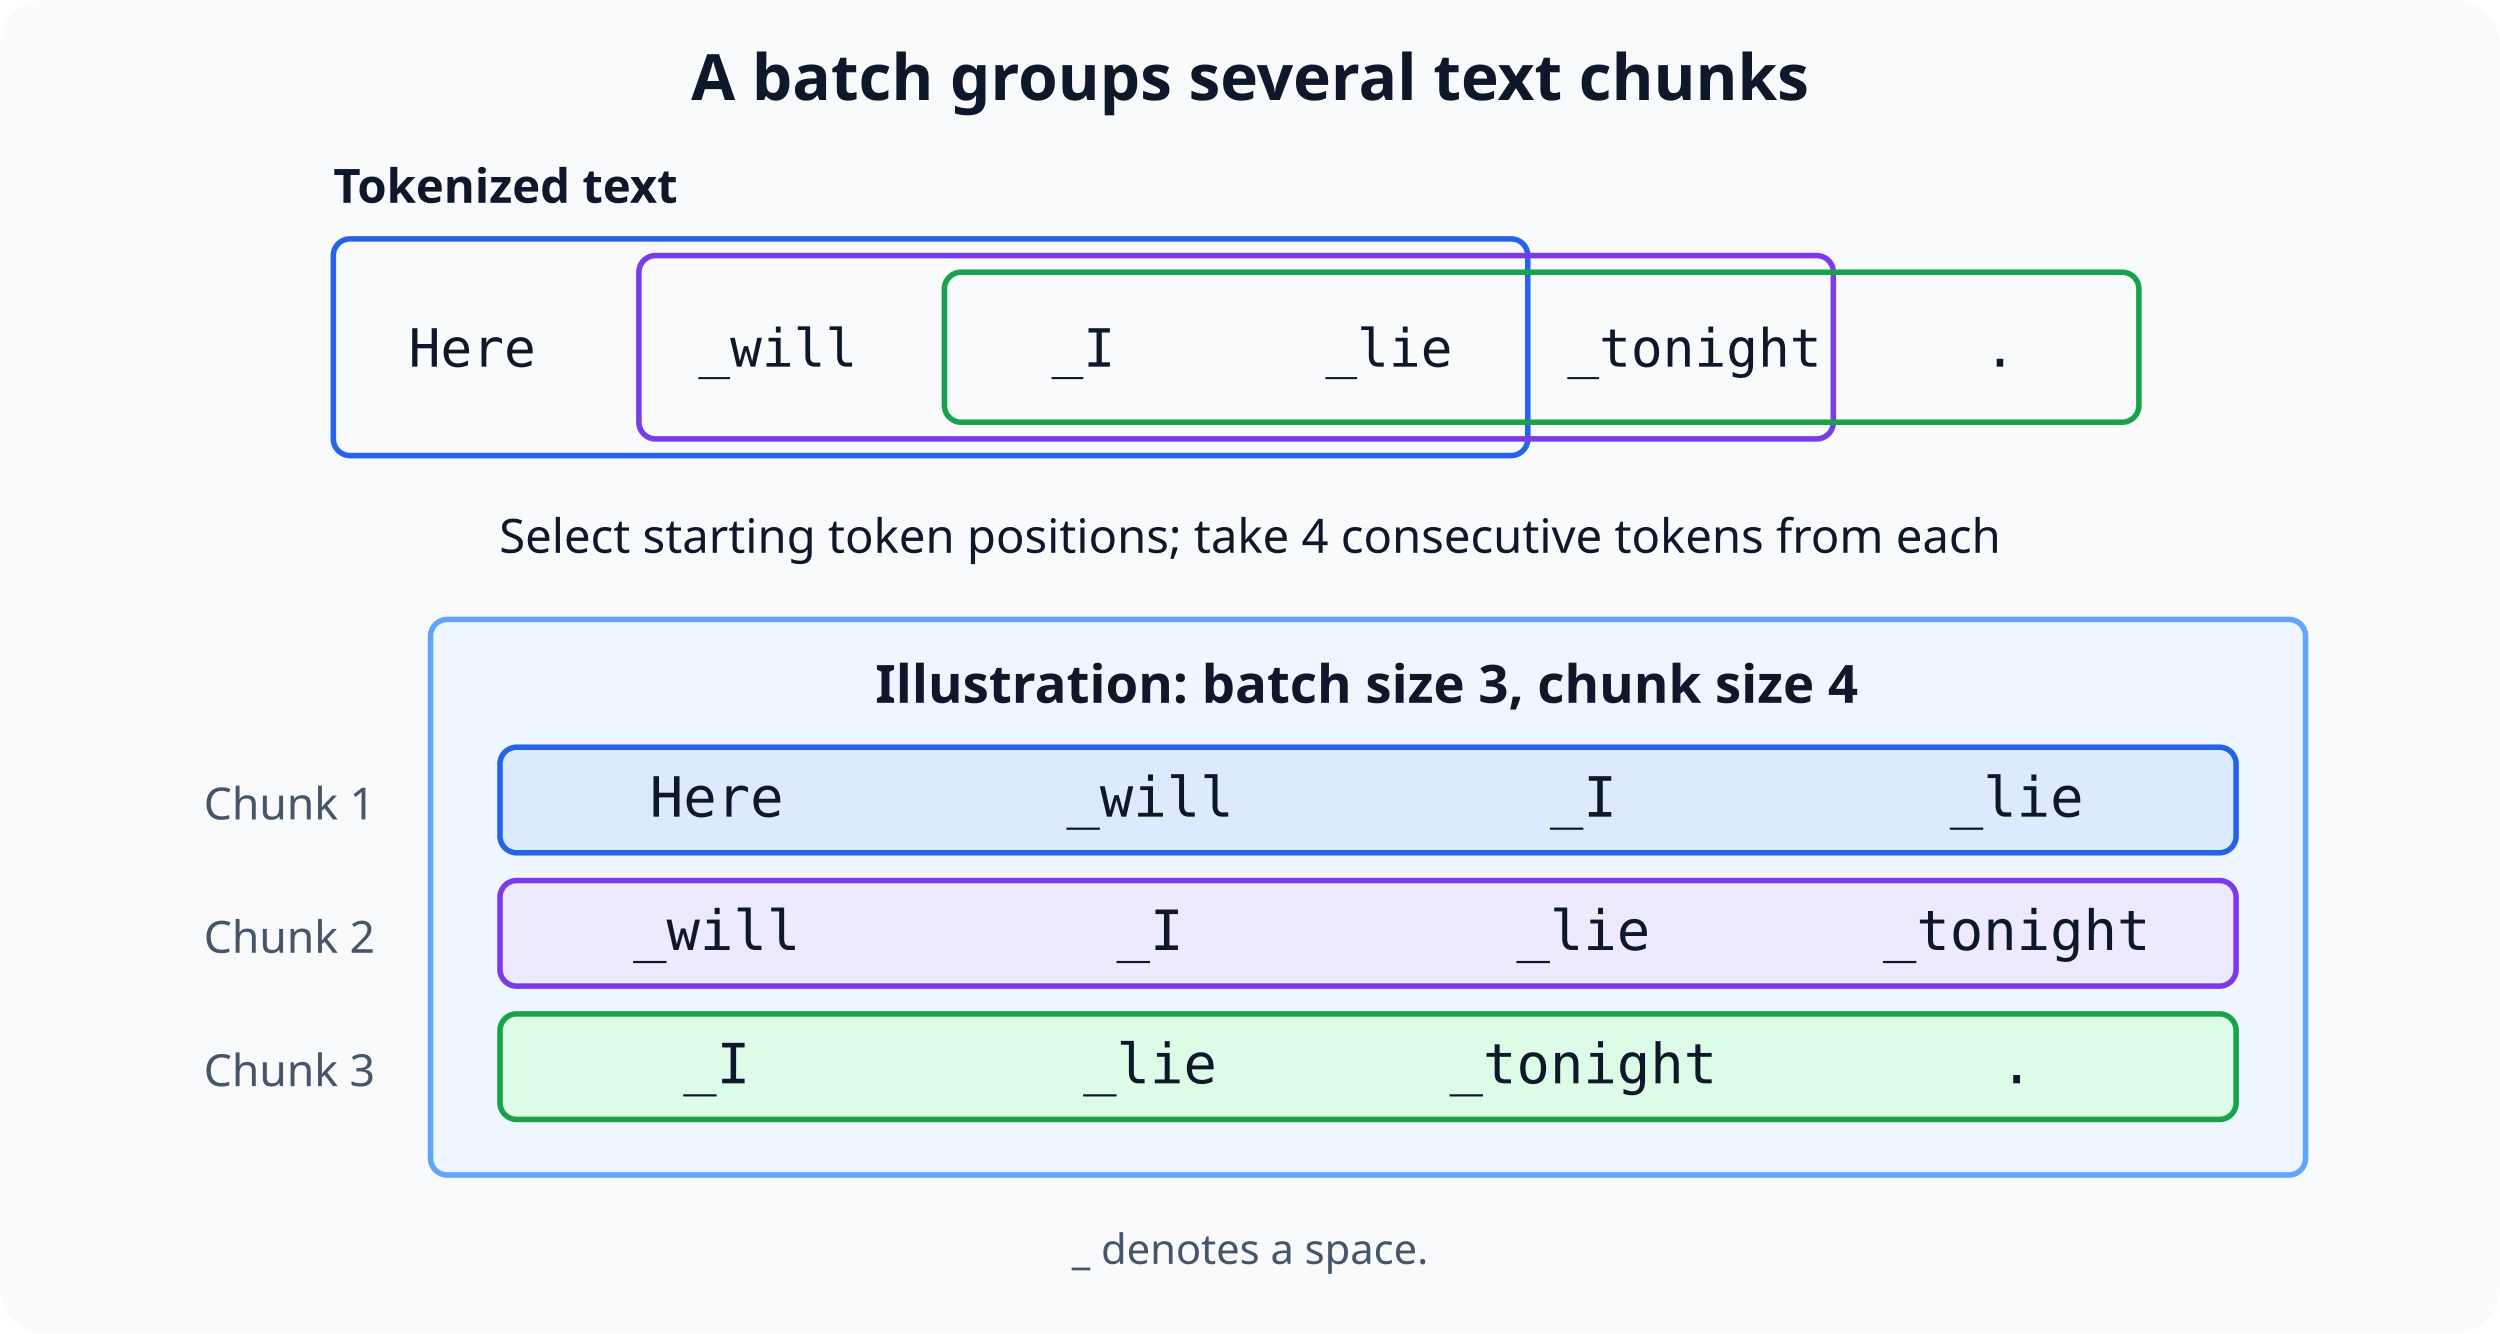
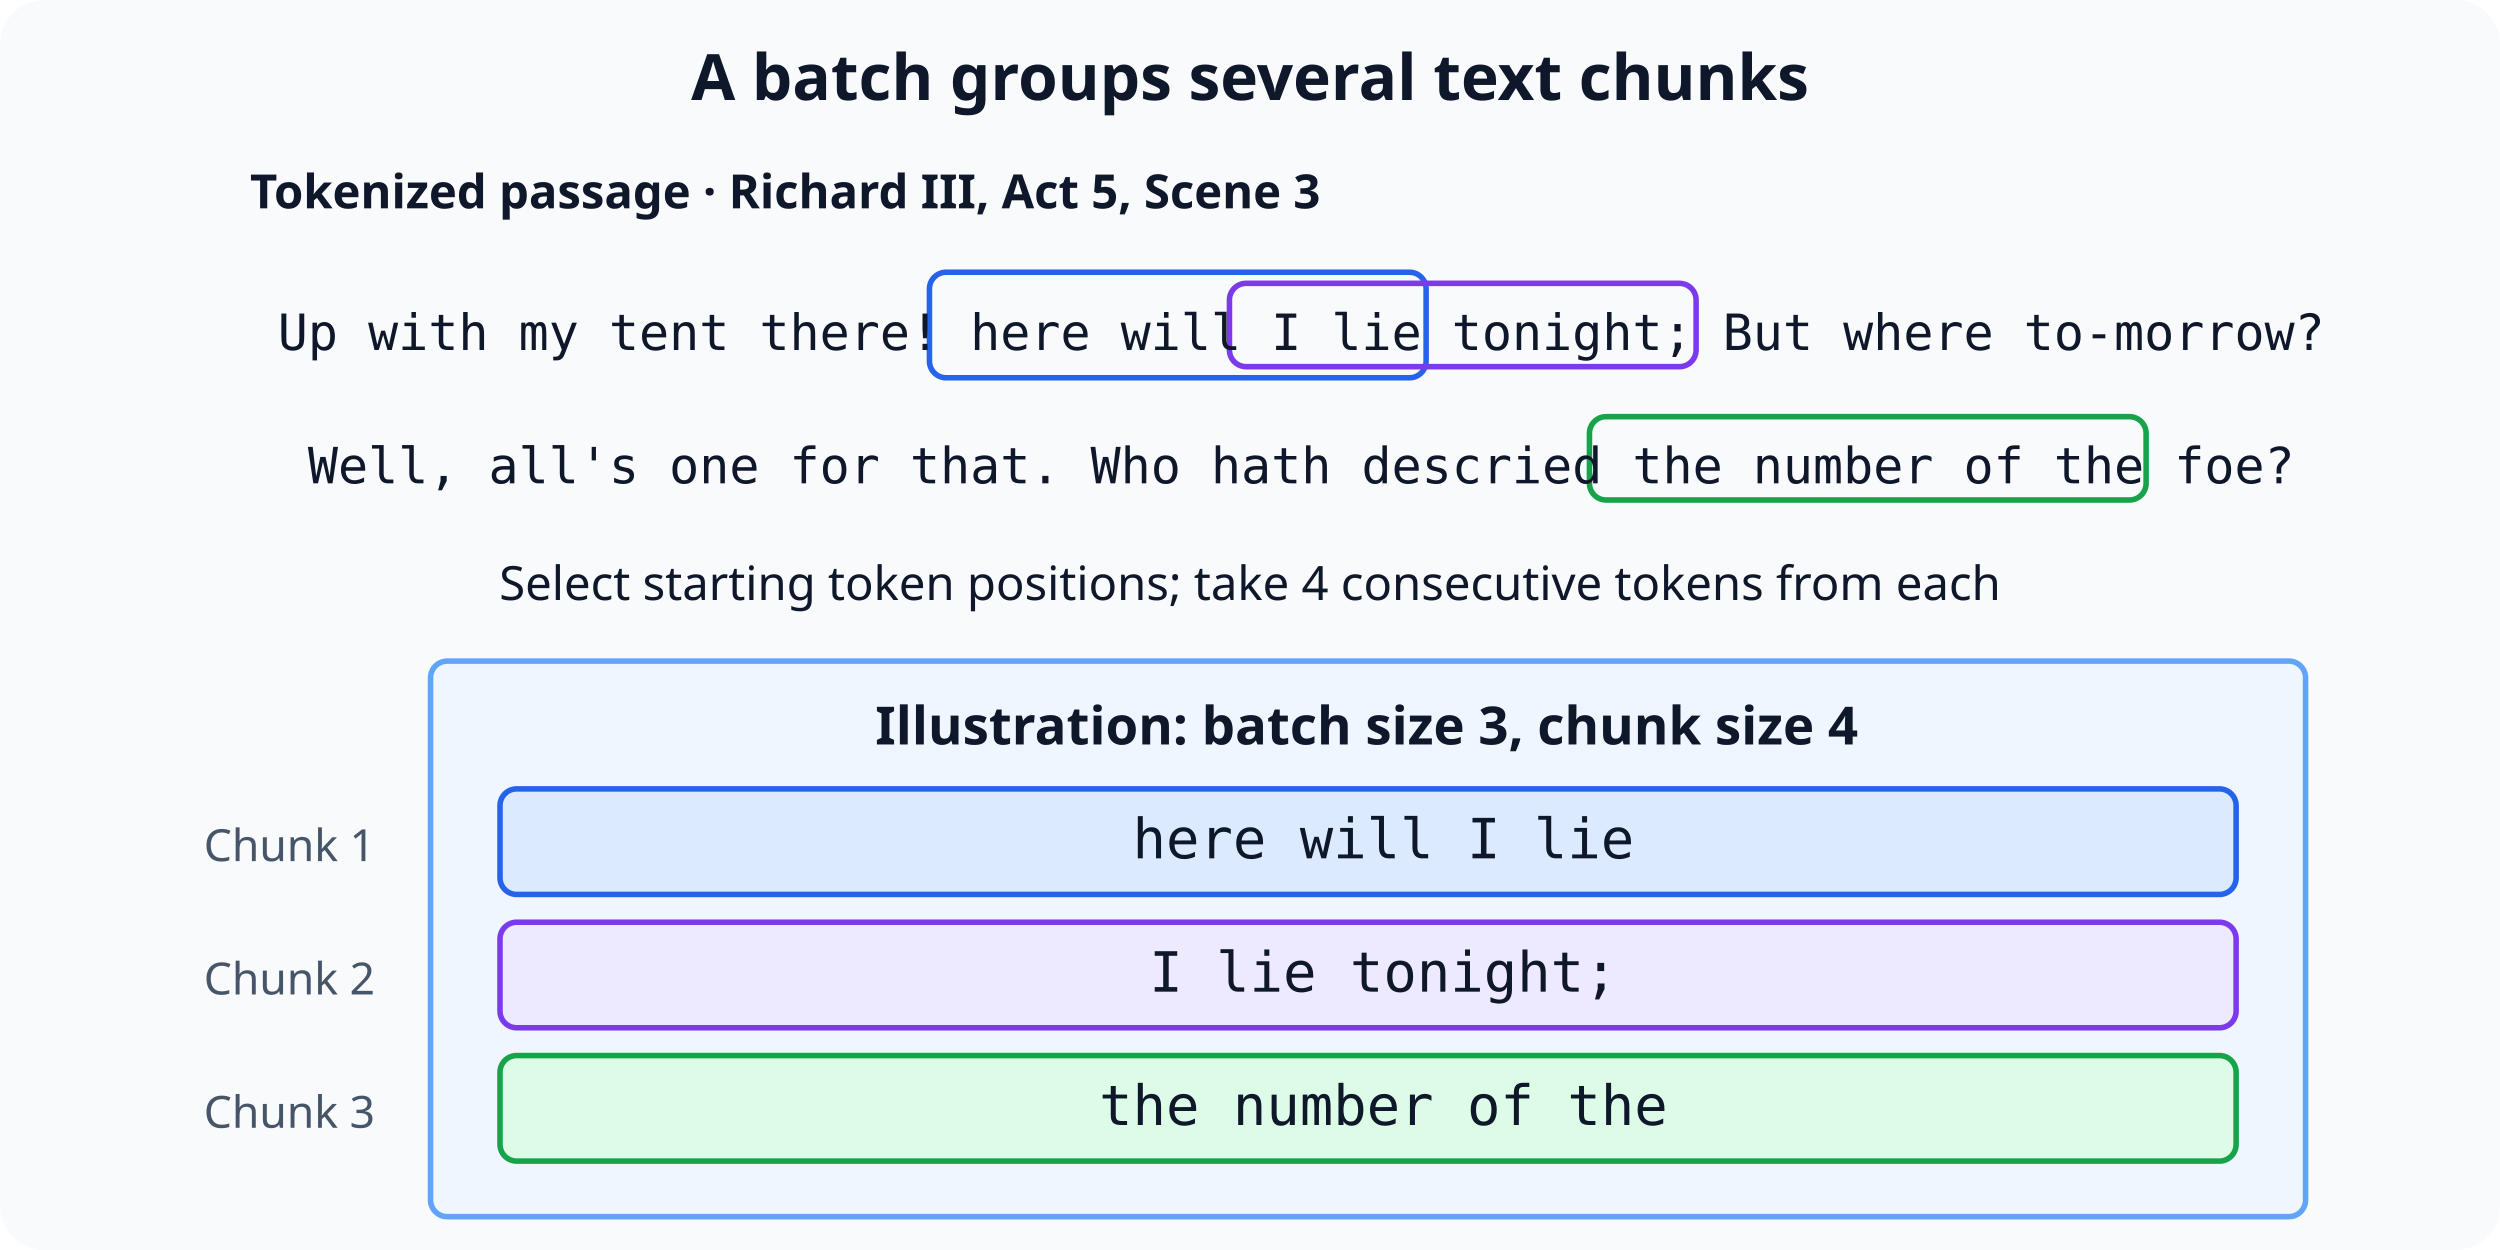
- <svg xmlns="http://www.w3.org/2000/svg" width="900" height="480" viewBox="0 0 900 480" role="img" aria-labelledby="title desc">
+ <svg xmlns="http://www.w3.org/2000/svg" width="900" height="450" viewBox="0 0 900 450" role="img" aria-labelledby="title desc">
  <defs>
    <marker id="arrow" viewBox="0 0 10 10" refX="9" refY="5" markerWidth="7" markerHeight="7" orient="auto">
      <path d="M0 0 L10 5 L0 10 z" fill="#64748b" />
    </marker>
  </defs>
-   <rect width="900" height="480" rx="16" fill="#f8fafc" />
+   <rect width="900" height="450" rx="16" fill="#f8fafc" />
  <g font-family="system-ui, sans-serif" fill="#0f172a">
    <text x="450" y="36" font-size="23" text-anchor="middle" font-weight="700">A batch groups several text chunks</text>
-     <text x="120" y="73" font-size="17" text-anchor="start" font-weight="600">Tokenized text</text>
-     <rect x="120" y="86" width="430" height="78" rx="6" fill="none" stroke="#2563eb" stroke-width="2" />
-     <rect x="230" y="92" width="430" height="66" rx="6" fill="none" stroke="#7c3aed" stroke-width="2" />
-     <rect x="340" y="98" width="430" height="54" rx="6" fill="none" stroke="#16a34a" stroke-width="2" />
-     <text x="170" y="132" font-size="19" text-anchor="middle" font-family="monospace">Here</text>
-     <text x="280" y="132" font-size="19" text-anchor="middle" font-family="monospace">_will</text>
-     <text x="390" y="132" font-size="19" text-anchor="middle" font-family="monospace">_I</text>
-     <text x="500" y="132" font-size="19" text-anchor="middle" font-family="monospace">_lie</text>
-     <text x="610" y="132" font-size="19" text-anchor="middle" font-family="monospace">_tonight</text>
-     <text x="720" y="132" font-size="19" text-anchor="middle" font-family="monospace">.</text>
-     <text x="450" y="199" font-size="17" text-anchor="middle">Select starting token positions; take 4 consecutive tokens from each</text>
-     <rect x="155" y="223" width="675" height="200" rx="6" fill="#eff6ff" stroke="#60a5fa" stroke-width="2" />
-     <text x="492" y="253" font-size="19" text-anchor="middle" font-weight="600">Illustration: batch size 3, chunk size 4</text>
-     <text x="135" y="295" font-size="16" text-anchor="end" fill="#475569">Chunk 1</text>
-     <rect x="180" y="269" width="625" height="38" rx="6" fill="#dbeafe" stroke="#2563eb" stroke-width="2" />
-     <text x="258" y="294" font-size="20" text-anchor="middle" font-family="monospace">Here</text>
-     <text x="414" y="294" font-size="20" text-anchor="middle" font-family="monospace">_will</text>
-     <text x="570" y="294" font-size="20" text-anchor="middle" font-family="monospace">_I</text>
-     <text x="726" y="294" font-size="20" text-anchor="middle" font-family="monospace">_lie</text>
-     <text x="135" y="343" font-size="16" text-anchor="end" fill="#475569">Chunk 2</text>
-     <rect x="180" y="317" width="625" height="38" rx="6" fill="#ede9fe" stroke="#7c3aed" stroke-width="2" />
-     <text x="258" y="342" font-size="20" text-anchor="middle" font-family="monospace">_will</text>
-     <text x="414" y="342" font-size="20" text-anchor="middle" font-family="monospace">_I</text>
-     <text x="570" y="342" font-size="20" text-anchor="middle" font-family="monospace">_lie</text>
-     <text x="726" y="342" font-size="20" text-anchor="middle" font-family="monospace">_tonight</text>
-     <text x="135" y="391" font-size="16" text-anchor="end" fill="#475569">Chunk 3</text>
-     <rect x="180" y="365" width="625" height="38" rx="6" fill="#dcfce7" stroke="#16a34a" stroke-width="2" />
-     <text x="258" y="390" font-size="20" text-anchor="middle" font-family="monospace">_I</text>
-     <text x="414" y="390" font-size="20" text-anchor="middle" font-family="monospace">_lie</text>
-     <text x="570" y="390" font-size="20" text-anchor="middle" font-family="monospace">_tonight</text>
-     <text x="726" y="390" font-size="20" text-anchor="middle" font-family="monospace">.</text>
-     <text x="450" y="455" font-size="15" text-anchor="middle" fill="#475569">_ denotes a space.</text>
+     <text x="90" y="75" font-size="17" text-anchor="start" font-weight="600">Tokenized passage · Richard III, Act 5, Scene 3</text>
+     <rect x="334.6" y="98" width="178.8" height="38" rx="6" fill="none" stroke="#2563eb" stroke-width="2" />
+     <rect x="442.6" y="102" width="168.0" height="30" rx="6" fill="none" stroke="#7c3aed" stroke-width="2" />
+     <text x="100" y="126" font-size="18" text-anchor="start" font-family="monospace" xml:space="preserve">Up with my tent there! here will I lie tonight; But where to-morrow?</text>
+     <rect x="572.2" y="150" width="200.4" height="30" rx="6" fill="none" stroke="#16a34a" stroke-width="2" />
+     <text x="100" y="174" font-size="18" text-anchor="start" font-family="monospace" xml:space="preserve"> Well, all's one for that. Who hath descried the number of the foe?</text>
+     <text x="450" y="216" font-size="17" text-anchor="middle">Select starting token positions; take 4 consecutive tokens from each</text>
+     <rect x="155" y="238" width="675" height="200" rx="6" fill="#eff6ff" stroke="#60a5fa" stroke-width="2" />
+     <text x="492" y="268" font-size="19" text-anchor="middle" font-weight="600">Illustration: batch size 3, chunk size 4</text>
+     <text x="135" y="310" font-size="16" text-anchor="end" fill="#475569">Chunk 1</text>
+     <rect x="180" y="284" width="625" height="38" rx="6" fill="#dbeafe" stroke="#2563eb" stroke-width="2" />
+     <text x="492" y="309" font-size="20" text-anchor="middle" font-family="monospace" xml:space="preserve"> here will I lie</text>
+     <text x="135" y="358" font-size="16" text-anchor="end" fill="#475569">Chunk 2</text>
+     <rect x="180" y="332" width="625" height="38" rx="6" fill="#ede9fe" stroke="#7c3aed" stroke-width="2" />
+     <text x="492" y="357" font-size="20" text-anchor="middle" font-family="monospace" xml:space="preserve"> I lie tonight;</text>
+     <text x="135" y="406" font-size="16" text-anchor="end" fill="#475569">Chunk 3</text>
+     <rect x="180" y="380" width="625" height="38" rx="6" fill="#dcfce7" stroke="#16a34a" stroke-width="2" />
+     <text x="492" y="405" font-size="20" text-anchor="middle" font-family="monospace" xml:space="preserve"> the number of the</text>
  </g>
</svg>
